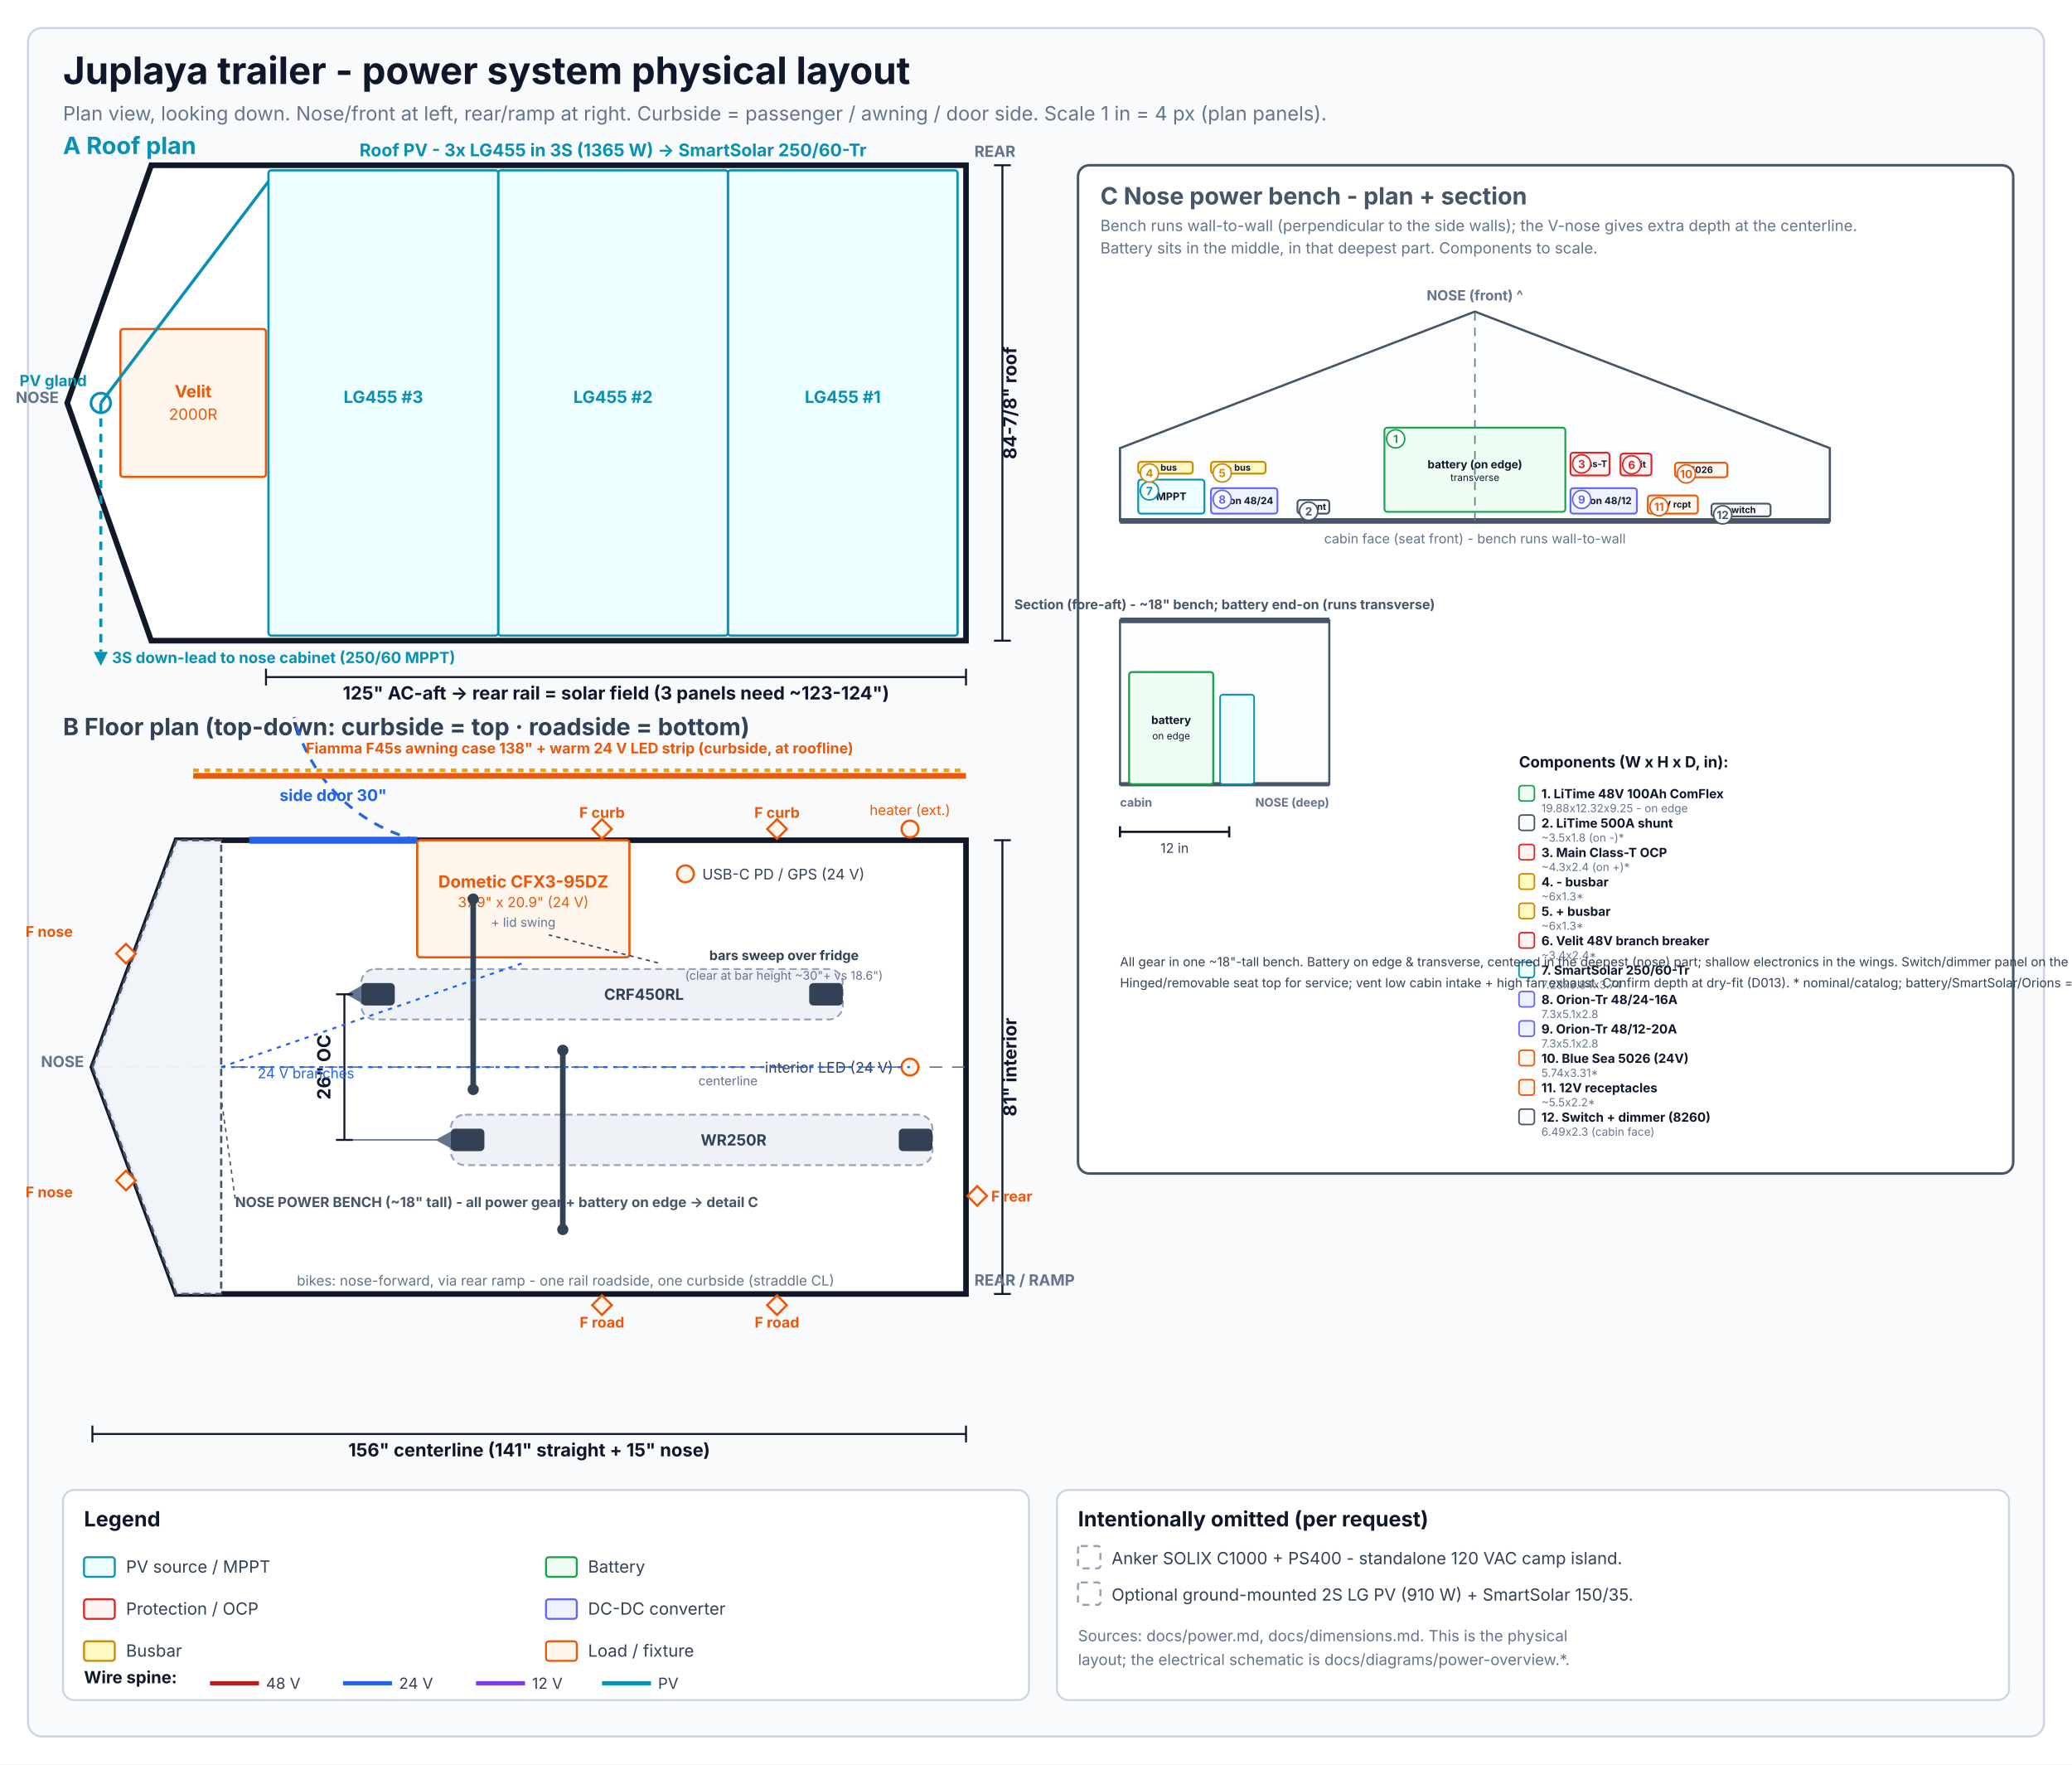
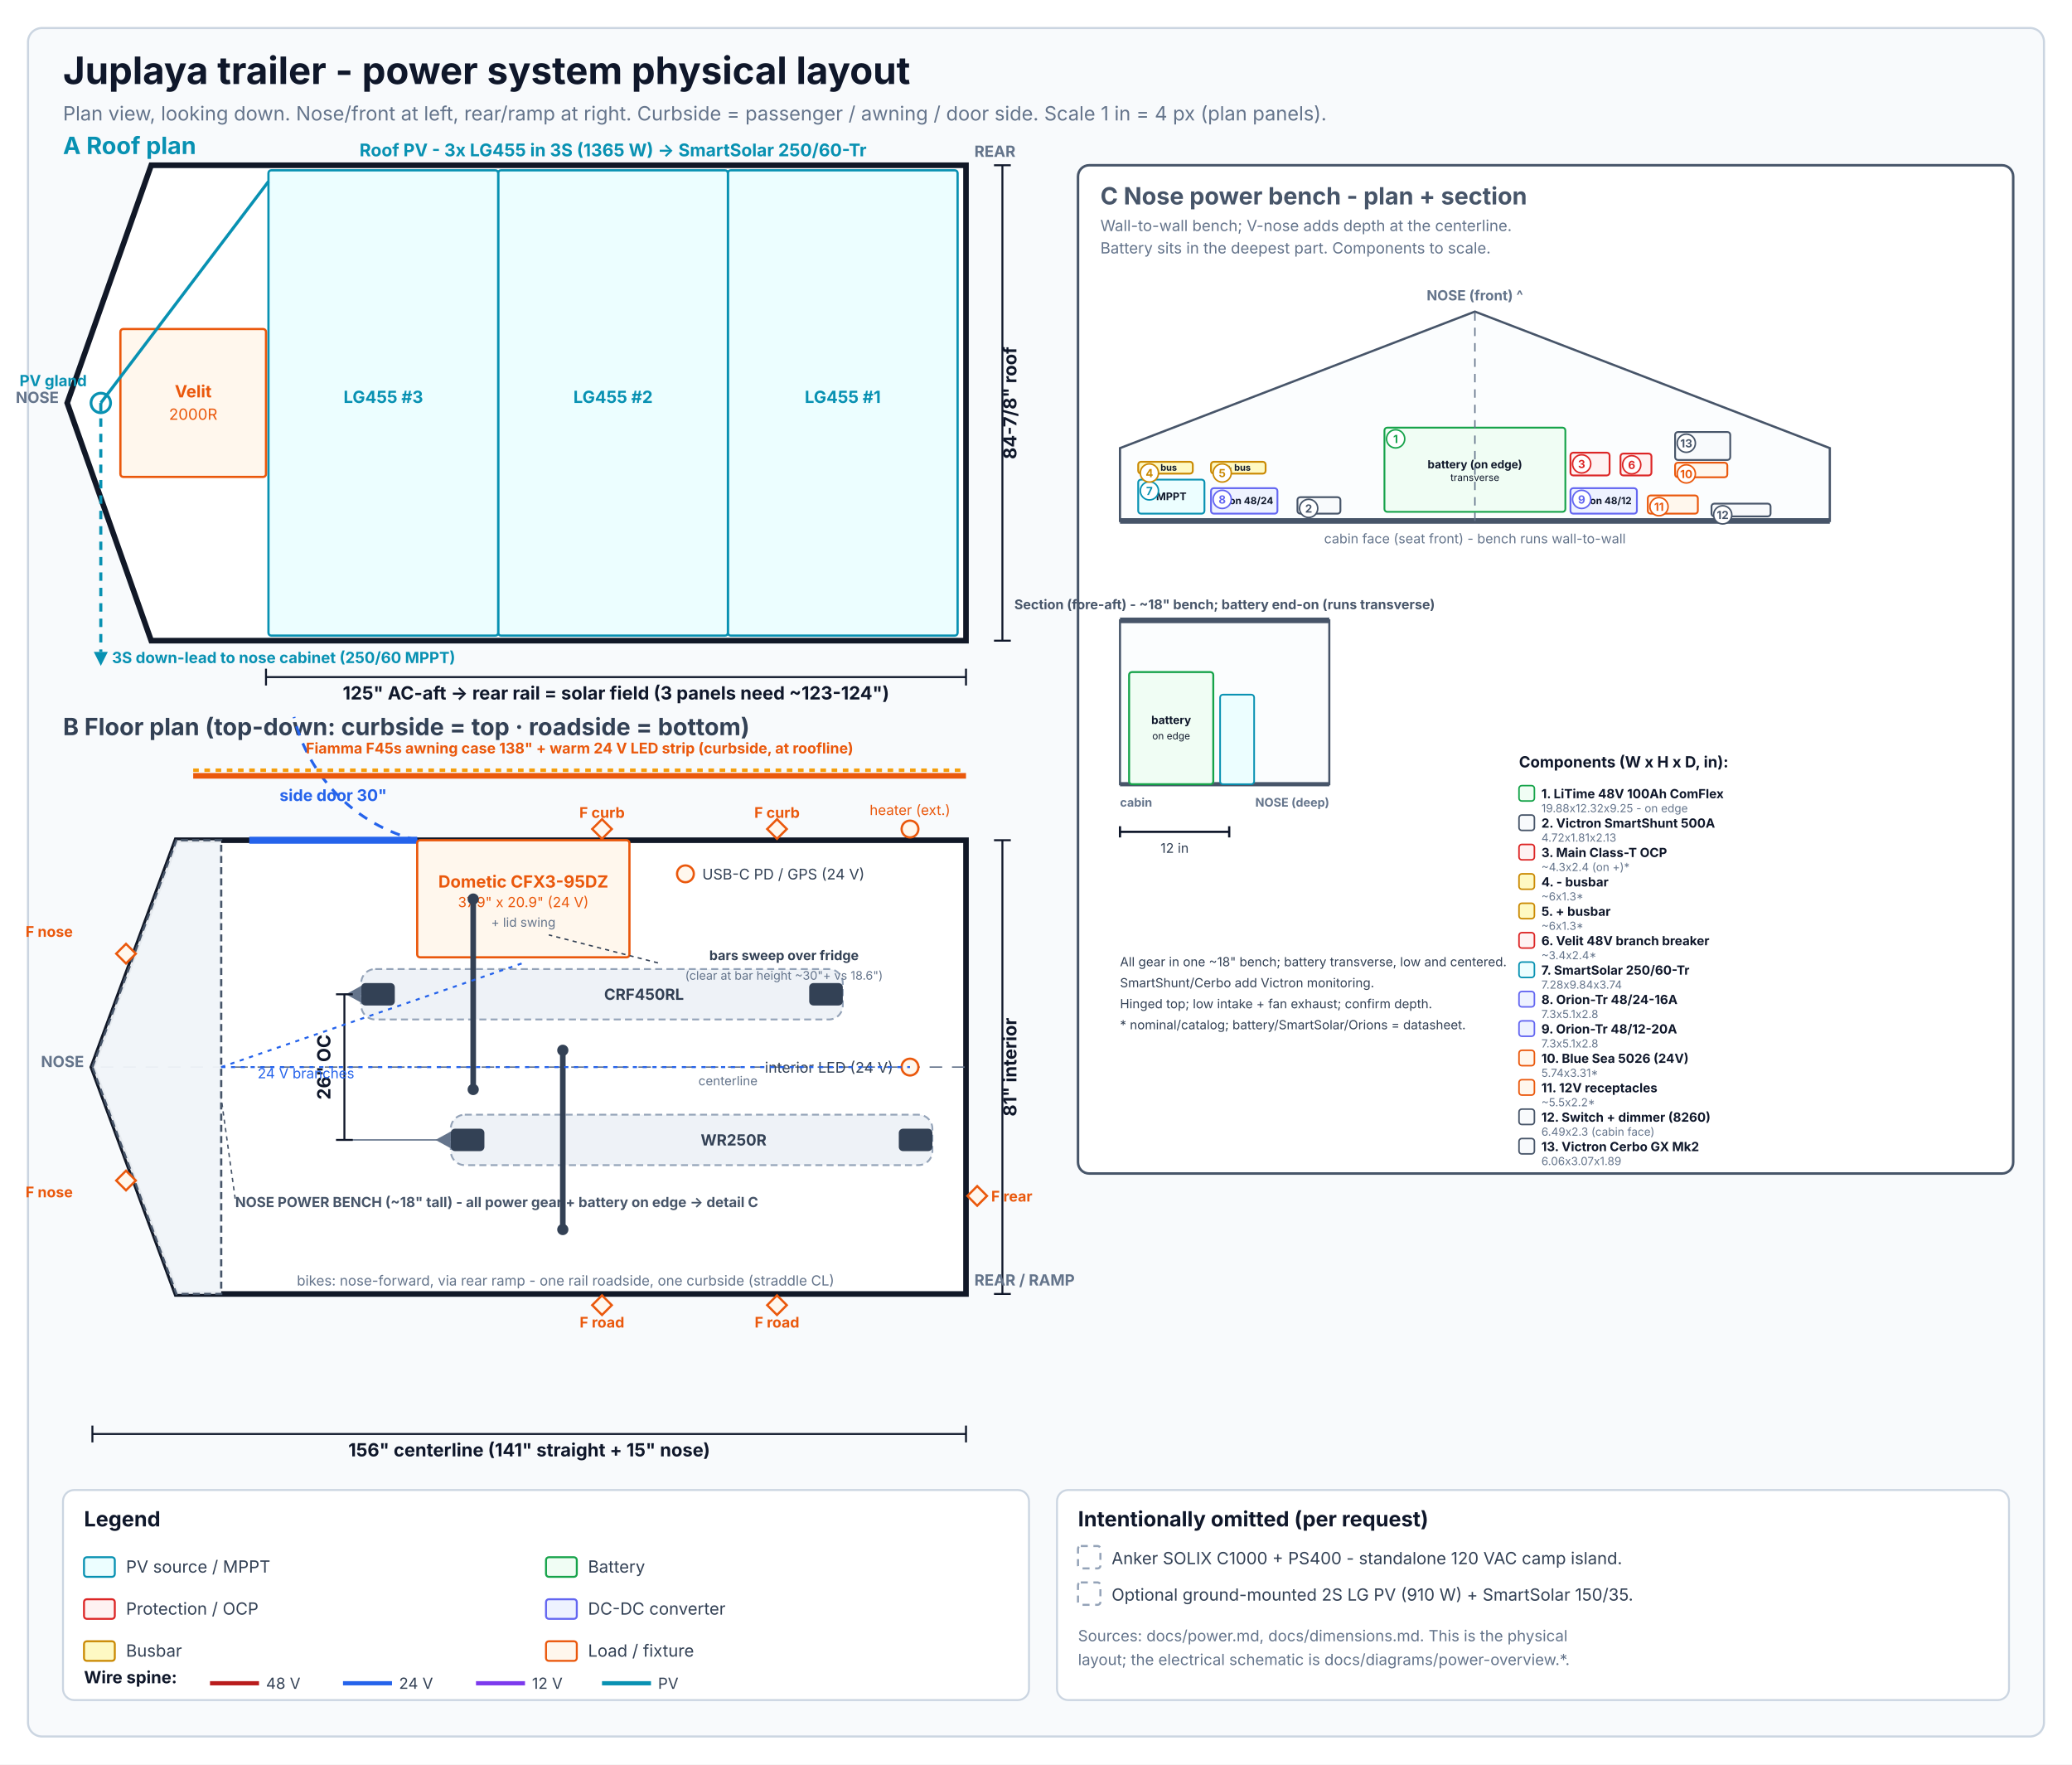
<svg xmlns="http://www.w3.org/2000/svg" width="1480" height="1260" viewBox="0 0 1480 1260">
  <rect x="0" y="0" width="1480" height="1260" rx="0" fill="#ffffff" stroke="none" stroke-width="1.5" />
  <rect x="20" y="20" width="1440" height="1220" rx="10" fill="#f8fafc" stroke="#cbd5e1" stroke-width="1.5" />
  <text x="45" y="60" font-family="system-ui, -apple-system, 'Segoe UI', sans-serif" font-size="27" font-weight="700" fill="#0f172a" text-anchor="start">Juplaya trailer - power system physical layout</text>
  <text x="45" y="86" font-family="system-ui, -apple-system, 'Segoe UI', sans-serif" font-size="14" font-weight="400" fill="#64748b" text-anchor="start">Plan view, looking down. Nose/front at left, rear/ramp at right. Curbside = passenger / awning / door side. Scale 1 in = 4 px (plan panels).</text>
  <text x="45" y="110" font-family="system-ui, -apple-system, 'Segoe UI', sans-serif" font-size="17" font-weight="700" fill="#0891b2" text-anchor="start">A  Roof plan</text>
  <polygon points="690,118 690,457.5 108.0,457.5 48.0,287.75 108.0,118" fill="#ffffff" stroke="#111827" stroke-width="4" />
  <rect x="519.92" y="121.61" width="164.08" height="332.28" rx="2" fill="#ecfeff" stroke="#0891b2" stroke-width="1.6" />
  <text x="601.96" y="287.75" font-family="system-ui, -apple-system, 'Segoe UI', sans-serif" font-size="12" font-weight="700" fill="#0891b2" text-anchor="middle">LG455 #1</text>
  <rect x="355.84" y="121.61" width="164.08" height="332.28" rx="2" fill="#ecfeff" stroke="#0891b2" stroke-width="1.6" />
  <text x="437.88" y="287.75" font-family="system-ui, -apple-system, 'Segoe UI', sans-serif" font-size="12" font-weight="700" fill="#0891b2" text-anchor="middle">LG455 #2</text>
  <rect x="191.76" y="121.61" width="164.08" height="332.28" rx="2" fill="#ecfeff" stroke="#0891b2" stroke-width="1.6" />
  <text x="273.8" y="287.75" font-family="system-ui, -apple-system, 'Segoe UI', sans-serif" font-size="12" font-weight="700" fill="#0891b2" text-anchor="middle">LG455 #3</text>
  <text x="437.88" y="111.61" font-family="system-ui, -apple-system, 'Segoe UI', sans-serif" font-size="12.5" font-weight="700" fill="#0891b2" text-anchor="middle">Roof PV - 3x LG455 in 3S (1365 W) -&gt; SmartSolar 250/60-Tr</text>
  <rect x="86" y="234.95" width="104" height="105.6" rx="2" fill="#fff7ed" stroke="#ea580c" stroke-width="1.6" />
  <text x="138.0" y="283.75" font-family="system-ui, -apple-system, 'Segoe UI', sans-serif" font-size="12" font-weight="700" fill="#ea580c" text-anchor="middle">Velit</text>
  <text x="138.0" y="299.75" font-family="system-ui, -apple-system, 'Segoe UI', sans-serif" font-size="11" font-weight="400" fill="#ea580c" text-anchor="middle">2000R</text>
  <line x1="190" y1="483.5" x2="690" y2="483.5" stroke="#0f172a" stroke-width="1.4" />
  <line x1="190" y1="477.5" x2="190" y2="489.5" stroke="#0f172a" stroke-width="1.4" />
  <line x1="690" y1="477.5" x2="690" y2="489.5" stroke="#0f172a" stroke-width="1.4" />
  <text x="440.0" y="499.5" font-family="system-ui, -apple-system, 'Segoe UI', sans-serif" font-size="13" font-weight="700" fill="#0f172a" text-anchor="middle">125" AC-aft -&gt; rear rail = solar field  (3 panels need ~123-124")</text>
  <line x1="716" y1="118" x2="716" y2="457.5" stroke="#0f172a" stroke-width="1.4" />
  <line x1="710" y1="118" x2="722" y2="118" stroke="#0f172a" stroke-width="1.4" />
  <line x1="710" y1="457.5" x2="722" y2="457.5" stroke="#0f172a" stroke-width="1.4" />
  <text x="726" y="287.75" font-family="system-ui, -apple-system, 'Segoe UI', sans-serif" font-size="13" font-weight="700" fill="#0f172a" text-anchor="middle" transform="rotate(-90 726 287.75)">84-7/8" roof</text>
  <circle cx="72" cy="287.75" r="7" fill="#ffffff" stroke="#0891b2" stroke-width="2" />
  <line x1="191.76" y1="129.61" x2="72" y2="287.75" stroke="#0891b2" stroke-width="2.2" />
  <text x="62" y="275.75" font-family="system-ui, -apple-system, 'Segoe UI', sans-serif" font-size="11" font-weight="700" fill="#0891b2" text-anchor="end">PV gland</text>
  <line x1="72" y1="287.75" x2="72" y2="465.5" stroke="#0891b2" stroke-width="2.2" stroke-dasharray="6 5" />
  <polygon points="67,465.5 77,465.5 72,475.5" fill="#0891b2" stroke="none" stroke-width="1.5" />
  <text x="80" y="473.5" font-family="system-ui, -apple-system, 'Segoe UI', sans-serif" font-size="11" font-weight="700" fill="#0891b2" text-anchor="start">3S down-lead to nose cabinet (250/60 MPPT)</text>
  <text x="42.0" y="287.75" font-family="system-ui, -apple-system, 'Segoe UI', sans-serif" font-size="11" font-weight="700" fill="#64748b" text-anchor="end">NOSE</text>
  <text x="696" y="112" font-family="system-ui, -apple-system, 'Segoe UI', sans-serif" font-size="11" font-weight="700" fill="#64748b" text-anchor="start">REAR</text>
  <text x="45" y="525" font-family="system-ui, -apple-system, 'Segoe UI', sans-serif" font-size="17" font-weight="700" fill="#334155" text-anchor="start">B  Floor plan  (top-down: curbside = top · roadside = bottom)</text>
  <polygon points="690,600 690,924 126,924 66,762.0 126,600" fill="#ffffff" stroke="#111827" stroke-width="4" />
  <line x1="72" y1="762.0" x2="690" y2="762.0" stroke="#64748b" stroke-width="1" stroke-dasharray="9 7" />
  <text x="520" y="775.0" font-family="system-ui, -apple-system, 'Segoe UI', sans-serif" font-size="9" font-weight="400" fill="#64748b" text-anchor="middle">centerline</text>
  <polygon points="66,762.0 126,600 158,600 158,924 126,924" fill="#f1f5f9" stroke="#475569" stroke-width="1.6" stroke-dasharray="5 3" fill-opacity="0.95" />
  <line x1="168" y1="856" x2="158" y2="784.0" stroke="#475569" stroke-width="1" stroke-dasharray="3 3" />
  <text x="168" y="862" font-family="system-ui, -apple-system, 'Segoe UI', sans-serif" font-size="10" font-weight="700" fill="#475569" text-anchor="start">NOSE POWER BENCH (~18" tall) - all power gear + battery on edge -&gt; detail C</text>
  <line x1="178" y1="600" x2="298" y2="600" stroke="#2563eb" stroke-width="5" />
  <path d="M 298 600 A 120 120 0 0 1 210 512" fill="none" stroke="#2563eb" stroke-width="2" stroke-dasharray="7 6" />
  <text x="238.0" y="572" font-family="system-ui, -apple-system, 'Segoe UI', sans-serif" font-size="11.5" font-weight="700" fill="#2563eb" text-anchor="middle">side door 30"</text>
  <rect x="298" y="600" width="151.6" height="83.6" rx="2" fill="#fff7ed" stroke="#ea580c" stroke-width="1.6" />
  <text x="373.8" y="633.8" font-family="system-ui, -apple-system, 'Segoe UI', sans-serif" font-size="12" font-weight="700" fill="#ea580c" text-anchor="middle">Dometic CFX3-95DZ</text>
  <text x="373.8" y="647.8" font-family="system-ui, -apple-system, 'Segoe UI', sans-serif" font-size="10" font-weight="400" fill="#ea580c" text-anchor="middle">37.9" x 20.9" (24 V)</text>
  <text x="373.8" y="661.8" font-family="system-ui, -apple-system, 'Segoe UI', sans-serif" font-size="9" font-weight="400" fill="#64748b" text-anchor="middle">+ lid swing</text>
  <rect x="322" y="796.0" width="344" height="36" rx="10" fill="#eef2f7" stroke="#94a3b8" stroke-width="1.3" stroke-dasharray="5 3" />
  <rect x="322" y="806.0" width="24" height="16" rx="3" fill="#334155" stroke="none" stroke-width="1.5" />
  <rect x="642" y="806.0" width="24" height="16" rx="3" fill="#334155" stroke="none" stroke-width="1.5" />
  <polygon points="311,814.0 322,808.0 322,820.0" fill="#64748b" stroke="none" stroke-width="1.5" />
  <line x1="402" y1="750.0" x2="402" y2="878.0" stroke="#334155" stroke-width="4" />
  <circle cx="402" cy="750.0" r="4" fill="#334155" />
  <circle cx="402" cy="878.0" r="4" fill="#334155" />
  <text x="524.0" y="818.0" font-family="system-ui, -apple-system, 'Segoe UI', sans-serif" font-size="11" font-weight="700" fill="#334155" text-anchor="middle">WR250R</text>
  <rect x="258" y="692.0" width="344" height="36" rx="10" fill="#eef2f7" stroke="#94a3b8" stroke-width="1.3" stroke-dasharray="5 3" />
  <rect x="258" y="702.0" width="24" height="16" rx="3" fill="#334155" stroke="none" stroke-width="1.5" />
  <rect x="578" y="702.0" width="24" height="16" rx="3" fill="#334155" stroke="none" stroke-width="1.5" />
  <polygon points="247,710.0 258,704.0 258,716.0" fill="#64748b" stroke="none" stroke-width="1.5" />
  <line x1="338" y1="642.0" x2="338" y2="778.0" stroke="#334155" stroke-width="4" />
  <circle cx="338" cy="642.0" r="4" fill="#334155" />
  <circle cx="338" cy="778.0" r="4" fill="#334155" />
  <text x="460.0" y="714.0" font-family="system-ui, -apple-system, 'Segoe UI', sans-serif" font-size="11" font-weight="700" fill="#334155" text-anchor="middle">CRF450RL</text>
  <line x1="322" y1="814.0" x2="246" y2="814.0" stroke="#64748b" stroke-width="1" />
  <line x1="258" y1="710.0" x2="246" y2="710.0" stroke="#64748b" stroke-width="1" />
  <line x1="246" y1="814.0" x2="246" y2="710.0" stroke="#0f172a" stroke-width="1.4" />
  <line x1="240" y1="814.0" x2="252" y2="814.0" stroke="#0f172a" stroke-width="1.4" />
  <line x1="240" y1="710.0" x2="252" y2="710.0" stroke="#0f172a" stroke-width="1.4" />
  <text x="236" y="762.0" font-family="system-ui, -apple-system, 'Segoe UI', sans-serif" font-size="13" font-weight="700" fill="#0f172a" text-anchor="middle" transform="rotate(-90 236 762.0)">26" OC</text>
  <text x="404" y="918" font-family="system-ui, -apple-system, 'Segoe UI', sans-serif" font-size="10" font-weight="400" fill="#64748b" text-anchor="middle">bikes: nose-forward, via rear ramp - one rail roadside, one curbside (straddle CL)</text>
  <line x1="470" y1="687.6" x2="392" y2="667.6" stroke="#334155" stroke-width="1" stroke-dasharray="3 3" />
  <text x="560" y="685.6" font-family="system-ui, -apple-system, 'Segoe UI', sans-serif" font-size="9.5" font-weight="700" fill="#334155" text-anchor="middle">bars sweep over fridge</text>
  <text x="560" y="699.6" font-family="system-ui, -apple-system, 'Segoe UI', sans-serif" font-size="8.5" font-weight="400" fill="#64748b" text-anchor="middle">(clear at bar height ~30"+ vs 18.6")</text>
  <circle cx="489.6" cy="624" r="6" fill="#fff7ed" stroke="#ea580c" stroke-width="1.6" />
  <text x="501.6" y="628" font-family="system-ui, -apple-system, 'Segoe UI', sans-serif" font-size="10.5" font-weight="400" fill="#334155" text-anchor="start">USB-C PD / GPS (24 V)</text>
  <circle cx="650" cy="762.0" r="6" fill="#fff7ed" stroke="#ea580c" stroke-width="1.6" />
  <text x="638" y="766.0" font-family="system-ui, -apple-system, 'Segoe UI', sans-serif" font-size="10.5" font-weight="400" fill="#334155" text-anchor="end">interior LED (24 V)</text>
  <polygon points="430,585 437,592 430,599 423,592" fill="#fff7ed" stroke="#ea580c" stroke-width="1.6" />
  <text x="430" y="584" font-family="system-ui, -apple-system, 'Segoe UI', sans-serif" font-size="10.5" font-weight="700" fill="#ea580c" text-anchor="middle">F curb</text>
  <polygon points="555,585 562,592 555,599 548,592" fill="#fff7ed" stroke="#ea580c" stroke-width="1.6" />
  <text x="555" y="584" font-family="system-ui, -apple-system, 'Segoe UI', sans-serif" font-size="10.5" font-weight="700" fill="#ea580c" text-anchor="middle">F curb</text>
  <polygon points="430,925 437,932 430,939 423,932" fill="#fff7ed" stroke="#ea580c" stroke-width="1.6" />
  <text x="430" y="948" font-family="system-ui, -apple-system, 'Segoe UI', sans-serif" font-size="10.5" font-weight="700" fill="#ea580c" text-anchor="middle">F road</text>
  <polygon points="555,925 562,932 555,939 548,932" fill="#fff7ed" stroke="#ea580c" stroke-width="1.6" />
  <text x="555" y="948" font-family="system-ui, -apple-system, 'Segoe UI', sans-serif" font-size="10.5" font-weight="700" fill="#ea580c" text-anchor="middle">F road</text>
  <polygon points="90,674.0 97,681.0 90,688.0 83,681.0" fill="#fff7ed" stroke="#ea580c" stroke-width="1.6" />
  <text x="52" y="669.0" font-family="system-ui, -apple-system, 'Segoe UI', sans-serif" font-size="10.5" font-weight="700" fill="#ea580c" text-anchor="end">F nose</text>
  <polygon points="90,836.0 97,843.0 90,850.0 83,843.0" fill="#fff7ed" stroke="#ea580c" stroke-width="1.6" />
  <text x="52" y="855.0" font-family="system-ui, -apple-system, 'Segoe UI', sans-serif" font-size="10.5" font-weight="700" fill="#ea580c" text-anchor="end">F nose</text>
  <polygon points="698,847 705,854 698,861 691,854" fill="#fff7ed" stroke="#ea580c" stroke-width="1.6" />
  <text x="708" y="858" font-family="system-ui, -apple-system, 'Segoe UI', sans-serif" font-size="10.5" font-weight="700" fill="#ea580c" text-anchor="start">F rear</text>
  <line x1="138" y1="554" x2="690" y2="554" stroke="#ea580c" stroke-width="4" />
  <line x1="138" y1="550" x2="690" y2="550" stroke="#f59e0b" stroke-width="2.5" stroke-dasharray="4 4" />
  <text x="414.0" y="538" font-family="system-ui, -apple-system, 'Segoe UI', sans-serif" font-size="10.5" font-weight="700" fill="#ea580c" text-anchor="middle">Fiamma F45s awning case 138" + warm 24 V LED strip (curbside, at roofline)</text>
  <circle cx="650" cy="592" r="6" fill="#fff7ed" stroke="#ea580c" stroke-width="1.6" />
  <text x="650" y="582" font-family="system-ui, -apple-system, 'Segoe UI', sans-serif" font-size="10" font-weight="400" fill="#ea580c" text-anchor="middle">heater (ext.)</text>
  <line x1="158" y1="762.0" x2="373.8" y2="687.6" stroke="#2563eb" stroke-width="1.4" stroke-dasharray="3 4" />
  <line x1="158" y1="762.0" x2="650" y2="762.0" stroke="#2563eb" stroke-width="1.4" stroke-dasharray="3 4" />
  <text x="184" y="770.0" font-family="system-ui, -apple-system, 'Segoe UI', sans-serif" font-size="10" font-weight="400" fill="#2563eb" text-anchor="start">24 V branches</text>
  <line x1="716" y1="600" x2="716" y2="924" stroke="#0f172a" stroke-width="1.4" />
  <line x1="710" y1="600" x2="722" y2="600" stroke="#0f172a" stroke-width="1.4" />
  <line x1="710" y1="924" x2="722" y2="924" stroke="#0f172a" stroke-width="1.4" />
  <text x="726" y="762.0" font-family="system-ui, -apple-system, 'Segoe UI', sans-serif" font-size="13" font-weight="700" fill="#0f172a" text-anchor="middle" transform="rotate(-90 726 762.0)">81" interior</text>
  <line x1="66" y1="1024" x2="690" y2="1024" stroke="#0f172a" stroke-width="1.4" />
  <line x1="66" y1="1018" x2="66" y2="1030" stroke="#0f172a" stroke-width="1.4" />
  <line x1="690" y1="1018" x2="690" y2="1030" stroke="#0f172a" stroke-width="1.4" />
  <text x="378.0" y="1040" font-family="system-ui, -apple-system, 'Segoe UI', sans-serif" font-size="13" font-weight="700" fill="#0f172a" text-anchor="middle">156" centerline (141" straight + 15" nose)</text>
  <text x="60" y="762.0" font-family="system-ui, -apple-system, 'Segoe UI', sans-serif" font-size="11" font-weight="700" fill="#64748b" text-anchor="end">NOSE</text>
  <text x="696" y="918" font-family="system-ui, -apple-system, 'Segoe UI', sans-serif" font-size="11" font-weight="700" fill="#64748b" text-anchor="start">REAR / RAMP</text>
  <rect x="770" y="118" width="668" height="720" rx="8" fill="#ffffff" stroke="#475569" stroke-width="1.8" />
  <text x="786" y="146" font-family="system-ui, -apple-system, 'Segoe UI', sans-serif" font-size="17" font-weight="700" fill="#475569" text-anchor="start">C  Nose power bench - plan + section</text>
-   <text x="786" y="165" font-family="system-ui, -apple-system, 'Segoe UI', sans-serif" font-size="11" font-weight="400" fill="#64748b" text-anchor="start">Bench runs wall-to-wall (perpendicular to the side walls); the V-nose gives extra depth at the centerline.</text>
-   <text x="786" y="181" font-family="system-ui, -apple-system, 'Segoe UI', sans-serif" font-size="11" font-weight="400" fill="#64748b" text-anchor="start">Battery sits in the middle, in that deepest part. Components to scale.</text>
+   <text x="786" y="165" font-family="system-ui, -apple-system, 'Segoe UI', sans-serif" font-size="11" font-weight="400" fill="#64748b" text-anchor="start">Wall-to-wall bench; V-nose adds depth at the centerline.</text>
+   <text x="786" y="181" font-family="system-ui, -apple-system, 'Segoe UI', sans-serif" font-size="11" font-weight="400" fill="#64748b" text-anchor="start">Battery sits in the deepest part. Components to scale.</text>
  <polygon points="800,372 1307.0,372 1307.0,320.0 1053.5,222.5 800,320.0" fill="#fbfdfe" stroke="#475569" stroke-width="1.6" />
  <line x1="800" y1="372" x2="1307.0" y2="372" stroke="#475569" stroke-width="4" />
  <text x="1053.5" y="214.5" font-family="system-ui, -apple-system, 'Segoe UI', sans-serif" font-size="10" font-weight="700" fill="#64748b" text-anchor="middle">NOSE (front) ^</text>
  <text x="1053.5" y="388" font-family="system-ui, -apple-system, 'Segoe UI', sans-serif" font-size="9.5" font-weight="400" fill="#64748b" text-anchor="middle">cabin face (seat front) - bench runs wall-to-wall</text>
  <rect x="988.89" y="305.375" width="129.22" height="60.125" rx="2" fill="#f0fdf4" stroke="#16a34a" stroke-width="1.3" />
  <text x="1053.5" y="334.438" font-family="system-ui, -apple-system, 'Segoe UI', sans-serif" font-size="8" font-weight="700" fill="#0f172a" text-anchor="middle">battery (on edge)</text>
  <text x="1053.5" y="343.438" font-family="system-ui, -apple-system, 'Segoe UI', sans-serif" font-size="7" font-weight="400" fill="#0f172a" text-anchor="middle">transverse</text>
  <circle cx="996.89" cy="313.375" r="6.5" fill="#ffffff" stroke="#16a34a" stroke-width="1.1" />
  <text x="996.89" y="316.375" font-family="system-ui, -apple-system, 'Segoe UI', sans-serif" font-size="8" font-weight="700" fill="#16a34a" text-anchor="middle">1</text>
  <rect x="813.0" y="342.49" width="47.32" height="24.31" rx="2" fill="#ecfeff" stroke="#0891b2" stroke-width="1.3" />
  <text x="836.66" y="357.145" font-family="system-ui, -apple-system, 'Segoe UI', sans-serif" font-size="7.5" font-weight="700" fill="#0f172a" text-anchor="middle">MPPT</text>
  <circle cx="821.0" cy="350.49" r="6.5" fill="#ffffff" stroke="#0891b2" stroke-width="1.1" />
  <text x="821.0" y="353.49" font-family="system-ui, -apple-system, 'Segoe UI', sans-serif" font-size="8" font-weight="700" fill="#0891b2" text-anchor="middle">7</text>
  <rect x="865.0" y="348.6" width="47.45" height="18.2" rx="2" fill="#eef2ff" stroke="#6366f1" stroke-width="1.3" />
  <text x="888.725" y="360.033" font-family="system-ui, -apple-system, 'Segoe UI', sans-serif" font-size="7" font-weight="700" fill="#0f172a" text-anchor="middle">Orion 48/24</text>
  <circle cx="873.0" cy="356.6" r="6.5" fill="#ffffff" stroke="#6366f1" stroke-width="1.1" />
  <text x="873.0" y="359.6" font-family="system-ui, -apple-system, 'Segoe UI', sans-serif" font-size="8" font-weight="700" fill="#6366f1" text-anchor="middle">8</text>
-   <rect x="926.75" y="357.05" width="22.75" height="9.75" rx="2" fill="#f8fafc" stroke="#475569" stroke-width="1.3" />
-   <text x="938.125" y="364.092" font-family="system-ui, -apple-system, 'Segoe UI', sans-serif" font-size="6.5" font-weight="700" fill="#0f172a" text-anchor="middle">shunt</text>
-   <circle cx="934.75" cy="365.05" r="6.5" fill="#ffffff" stroke="#475569" stroke-width="1.1" />
-   <text x="934.75" y="368.05" font-family="system-ui, -apple-system, 'Segoe UI', sans-serif" font-size="8" font-weight="700" fill="#475569" text-anchor="middle">2</text>
+   <rect x="926.75" y="355.035" width="30.68" height="11.765" rx="2" fill="#f8fafc" stroke="#475569" stroke-width="1.3" />
+   <text x="942.09" y="363.084" font-family="system-ui, -apple-system, 'Segoe UI', sans-serif" font-size="6.5" font-weight="700" fill="#0f172a" text-anchor="middle" />
+   <circle cx="934.75" cy="363.035" r="6.5" fill="#ffffff" stroke="#475569" stroke-width="1.1" />
+   <text x="934.75" y="366.035" font-family="system-ui, -apple-system, 'Segoe UI', sans-serif" font-size="8" font-weight="700" fill="#475569" text-anchor="middle">2</text>
  <rect x="813.0" y="329.75" width="39.0" height="8.45" rx="2" fill="#fef9c3" stroke="#ca8a04" stroke-width="1.3" />
  <text x="832.5" y="336.142" font-family="system-ui, -apple-system, 'Segoe UI', sans-serif" font-size="6.5" font-weight="700" fill="#0f172a" text-anchor="middle">- bus</text>
  <circle cx="821.0" cy="337.75" r="6.5" fill="#ffffff" stroke="#ca8a04" stroke-width="1.1" />
  <text x="821.0" y="340.75" font-family="system-ui, -apple-system, 'Segoe UI', sans-serif" font-size="8" font-weight="700" fill="#ca8a04" text-anchor="middle">4</text>
  <rect x="865.0" y="329.75" width="39.0" height="8.45" rx="2" fill="#fef9c3" stroke="#ca8a04" stroke-width="1.3" />
  <text x="884.5" y="336.142" font-family="system-ui, -apple-system, 'Segoe UI', sans-serif" font-size="6.5" font-weight="700" fill="#0f172a" text-anchor="middle">+ bus</text>
  <circle cx="873.0" cy="337.75" r="6.5" fill="#ffffff" stroke="#ca8a04" stroke-width="1.1" />
  <text x="873.0" y="340.75" font-family="system-ui, -apple-system, 'Segoe UI', sans-serif" font-size="8" font-weight="700" fill="#ca8a04" text-anchor="middle">5</text>
  <rect x="1121.75" y="348.6" width="47.45" height="18.2" rx="2" fill="#eef2ff" stroke="#6366f1" stroke-width="1.3" />
  <text x="1145.475" y="360.033" font-family="system-ui, -apple-system, 'Segoe UI', sans-serif" font-size="7" font-weight="700" fill="#0f172a" text-anchor="middle">Orion 48/12</text>
  <circle cx="1129.75" cy="356.6" r="6.5" fill="#ffffff" stroke="#6366f1" stroke-width="1.1" />
  <text x="1129.75" y="359.6" font-family="system-ui, -apple-system, 'Segoe UI', sans-serif" font-size="8" font-weight="700" fill="#6366f1" text-anchor="middle">9</text>
+   <rect x="1196.5" y="308.495" width="39.39" height="19.955" rx="2" fill="#f8fafc" stroke="#475569" stroke-width="1.3" />
+   <text x="1216.195" y="320.639" font-family="system-ui, -apple-system, 'Segoe UI', sans-serif" font-size="6.5" font-weight="700" fill="#0f172a" text-anchor="middle" />
+   <circle cx="1204.5" cy="316.495" r="6.5" fill="#ffffff" stroke="#475569" stroke-width="1.1" />
+   <text x="1204.5" y="319.495" font-family="system-ui, -apple-system, 'Segoe UI', sans-serif" font-size="8" font-weight="700" fill="#475569" text-anchor="middle">13</text>
  <rect x="1177.0" y="353.8" width="35.75" height="13.0" rx="2" fill="#fff7ed" stroke="#ea580c" stroke-width="1.3" />
-   <text x="1194.875" y="362.467" font-family="system-ui, -apple-system, 'Segoe UI', sans-serif" font-size="6.5" font-weight="700" fill="#0f172a" text-anchor="middle">12V rcpt</text>
+   <text x="1194.875" y="362.467" font-family="system-ui, -apple-system, 'Segoe UI', sans-serif" font-size="6.5" font-weight="700" fill="#0f172a" text-anchor="middle" />
  <circle cx="1185.0" cy="361.8" r="6.5" fill="#ffffff" stroke="#ea580c" stroke-width="1.1" />
  <text x="1185.0" y="364.8" font-family="system-ui, -apple-system, 'Segoe UI', sans-serif" font-size="8" font-weight="700" fill="#ea580c" text-anchor="middle">11</text>
  <rect x="1222.5" y="359.65" width="42.185" height="9.1" rx="2" fill="#f8fafc" stroke="#475569" stroke-width="1.3" />
-   <text x="1243.592" y="366.367" font-family="system-ui, -apple-system, 'Segoe UI', sans-serif" font-size="6.5" font-weight="700" fill="#0f172a" text-anchor="middle">switch</text>
+   <text x="1243.592" y="366.367" font-family="system-ui, -apple-system, 'Segoe UI', sans-serif" font-size="6.5" font-weight="700" fill="#0f172a" text-anchor="middle" />
  <circle cx="1230.5" cy="367.65" r="6.5" fill="#ffffff" stroke="#475569" stroke-width="1.1" />
  <text x="1230.5" y="370.65" font-family="system-ui, -apple-system, 'Segoe UI', sans-serif" font-size="8" font-weight="700" fill="#475569" text-anchor="middle">12</text>
  <rect x="1121.75" y="323.25" width="27.95" height="16.25" rx="2" fill="#fef2f2" stroke="#dc2626" stroke-width="1.3" />
-   <text x="1135.725" y="333.542" font-family="system-ui, -apple-system, 'Segoe UI', sans-serif" font-size="6.5" font-weight="700" fill="#0f172a" text-anchor="middle">Class-T</text>
+   <text x="1135.725" y="333.542" font-family="system-ui, -apple-system, 'Segoe UI', sans-serif" font-size="6.5" font-weight="700" fill="#0f172a" text-anchor="middle" />
  <circle cx="1129.75" cy="331.25" r="6.5" fill="#ffffff" stroke="#dc2626" stroke-width="1.1" />
  <text x="1129.75" y="334.25" font-family="system-ui, -apple-system, 'Segoe UI', sans-serif" font-size="8" font-weight="700" fill="#dc2626" text-anchor="middle">3</text>
  <rect x="1157.5" y="323.9" width="22.1" height="15.6" rx="2" fill="#fef2f2" stroke="#dc2626" stroke-width="1.3" />
-   <text x="1168.55" y="333.867" font-family="system-ui, -apple-system, 'Segoe UI', sans-serif" font-size="6.5" font-weight="700" fill="#0f172a" text-anchor="middle">Velit</text>
+   <text x="1168.55" y="333.867" font-family="system-ui, -apple-system, 'Segoe UI', sans-serif" font-size="6.5" font-weight="700" fill="#0f172a" text-anchor="middle" />
  <circle cx="1165.5" cy="331.9" r="6.5" fill="#ffffff" stroke="#dc2626" stroke-width="1.1" />
  <text x="1165.5" y="334.9" font-family="system-ui, -apple-system, 'Segoe UI', sans-serif" font-size="8" font-weight="700" fill="#dc2626" text-anchor="middle">6</text>
  <rect x="1196.5" y="330.4" width="37.31" height="10.4" rx="2" fill="#fff7ed" stroke="#ea580c" stroke-width="1.3" />
-   <text x="1215.155" y="337.767" font-family="system-ui, -apple-system, 'Segoe UI', sans-serif" font-size="6.5" font-weight="700" fill="#0f172a" text-anchor="middle">5026</text>
+   <text x="1215.155" y="337.767" font-family="system-ui, -apple-system, 'Segoe UI', sans-serif" font-size="6.5" font-weight="700" fill="#0f172a" text-anchor="middle" />
  <circle cx="1204.5" cy="338.4" r="6.5" fill="#ffffff" stroke="#ea580c" stroke-width="1.1" />
  <text x="1204.5" y="341.4" font-family="system-ui, -apple-system, 'Segoe UI', sans-serif" font-size="8" font-weight="700" fill="#ea580c" text-anchor="middle">10</text>
  <line x1="1053.5" y1="372" x2="1053.5" y2="222.5" stroke="#64748b" stroke-width="1" stroke-dasharray="6 5" />
  <rect x="800" y="443.0" width="149.5" height="117.0" rx="0" fill="#fbfdfe" stroke="#475569" stroke-width="1.5" />
  <line x1="800" y1="443.0" x2="949.5" y2="443.0" stroke="#475569" stroke-width="4" />
  <line x1="800" y1="560" x2="949.5" y2="560" stroke="#475569" stroke-width="3" />
  <rect x="806.5" y="479.92" width="60.125" height="80.08" rx="2" fill="#f0fdf4" stroke="#16a34a" stroke-width="1.4" />
  <text x="836.562" y="516.96" font-family="system-ui, -apple-system, 'Segoe UI', sans-serif" font-size="8" font-weight="700" fill="#0f172a" text-anchor="middle">battery</text>
  <text x="836.562" y="527.96" font-family="system-ui, -apple-system, 'Segoe UI', sans-serif" font-size="7" font-weight="400" fill="#0f172a" text-anchor="middle">on edge</text>
  <rect x="871.5" y="496.04" width="24.31" height="63.96" rx="2" fill="#ecfeff" stroke="#0891b2" stroke-width="1.2" />
  <text x="874.75" y="435.0" font-family="system-ui, -apple-system, 'Segoe UI', sans-serif" font-size="9.5" font-weight="700" fill="#475569" text-anchor="middle">Section (fore-aft) - ~18" bench; battery end-on (runs transverse)</text>
  <text x="800" y="576" font-family="system-ui, -apple-system, 'Segoe UI', sans-serif" font-size="8.5" font-weight="700" fill="#64748b" text-anchor="start">cabin</text>
  <text x="949.5" y="576" font-family="system-ui, -apple-system, 'Segoe UI', sans-serif" font-size="8.5" font-weight="700" fill="#64748b" text-anchor="end">NOSE (deep)</text>
  <line x1="800" y1="594" x2="878.0" y2="594" stroke="#0f172a" stroke-width="1.6" />
  <line x1="800" y1="590" x2="800" y2="598" stroke="#0f172a" stroke-width="1.6" />
  <line x1="878.0" y1="590" x2="878.0" y2="598" stroke="#0f172a" stroke-width="1.6" />
  <text x="839.0" y="609" font-family="system-ui, -apple-system, 'Segoe UI', sans-serif" font-size="9.5" font-weight="400" fill="#334155" text-anchor="middle">12 in</text>
  <text x="1085" y="548" font-family="system-ui, -apple-system, 'Segoe UI', sans-serif" font-size="11" font-weight="700" fill="#0f172a" text-anchor="start">Components  (W x H x D, in):</text>
  <rect x="1085" y="561" width="11" height="11" rx="2" fill="#f0fdf4" stroke="#16a34a" stroke-width="1.1" />
  <text x="1101" y="570" font-family="system-ui, -apple-system, 'Segoe UI', sans-serif" font-size="9" font-weight="700" fill="#0f172a" text-anchor="start">1. LiTime 48V 100Ah ComFlex</text>
  <text x="1101" y="580" font-family="system-ui, -apple-system, 'Segoe UI', sans-serif" font-size="8" font-weight="400" fill="#64748b" text-anchor="start">19.88x12.32x9.25 - on edge</text>
  <rect x="1085" y="582" width="11" height="11" rx="2" fill="#f8fafc" stroke="#475569" stroke-width="1.1" />
-   <text x="1101" y="591" font-family="system-ui, -apple-system, 'Segoe UI', sans-serif" font-size="9" font-weight="700" fill="#0f172a" text-anchor="start">2. LiTime 500A shunt</text>
-   <text x="1101" y="601" font-family="system-ui, -apple-system, 'Segoe UI', sans-serif" font-size="8" font-weight="400" fill="#64748b" text-anchor="start">~3.5x1.8 (on -)*</text>
+   <text x="1101" y="591" font-family="system-ui, -apple-system, 'Segoe UI', sans-serif" font-size="9" font-weight="700" fill="#0f172a" text-anchor="start">2. Victron SmartShunt 500A</text>
+   <text x="1101" y="601" font-family="system-ui, -apple-system, 'Segoe UI', sans-serif" font-size="8" font-weight="400" fill="#64748b" text-anchor="start">4.72x1.81x2.13</text>
  <rect x="1085" y="603" width="11" height="11" rx="2" fill="#fef2f2" stroke="#dc2626" stroke-width="1.1" />
  <text x="1101" y="612" font-family="system-ui, -apple-system, 'Segoe UI', sans-serif" font-size="9" font-weight="700" fill="#0f172a" text-anchor="start">3. Main Class-T OCP</text>
  <text x="1101" y="622" font-family="system-ui, -apple-system, 'Segoe UI', sans-serif" font-size="8" font-weight="400" fill="#64748b" text-anchor="start">~4.3x2.4 (on +)*</text>
  <rect x="1085" y="624" width="11" height="11" rx="2" fill="#fef9c3" stroke="#ca8a04" stroke-width="1.1" />
  <text x="1101" y="633" font-family="system-ui, -apple-system, 'Segoe UI', sans-serif" font-size="9" font-weight="700" fill="#0f172a" text-anchor="start">4. - busbar</text>
  <text x="1101" y="643" font-family="system-ui, -apple-system, 'Segoe UI', sans-serif" font-size="8" font-weight="400" fill="#64748b" text-anchor="start">~6x1.3*</text>
  <rect x="1085" y="645" width="11" height="11" rx="2" fill="#fef9c3" stroke="#ca8a04" stroke-width="1.1" />
  <text x="1101" y="654" font-family="system-ui, -apple-system, 'Segoe UI', sans-serif" font-size="9" font-weight="700" fill="#0f172a" text-anchor="start">5. + busbar</text>
  <text x="1101" y="664" font-family="system-ui, -apple-system, 'Segoe UI', sans-serif" font-size="8" font-weight="400" fill="#64748b" text-anchor="start">~6x1.3*</text>
  <rect x="1085" y="666" width="11" height="11" rx="2" fill="#fef2f2" stroke="#dc2626" stroke-width="1.1" />
  <text x="1101" y="675" font-family="system-ui, -apple-system, 'Segoe UI', sans-serif" font-size="9" font-weight="700" fill="#0f172a" text-anchor="start">6. Velit 48V branch breaker</text>
  <text x="1101" y="685" font-family="system-ui, -apple-system, 'Segoe UI', sans-serif" font-size="8" font-weight="400" fill="#64748b" text-anchor="start">~3.4x2.4*</text>
  <rect x="1085" y="687" width="11" height="11" rx="2" fill="#ecfeff" stroke="#0891b2" stroke-width="1.1" />
  <text x="1101" y="696" font-family="system-ui, -apple-system, 'Segoe UI', sans-serif" font-size="9" font-weight="700" fill="#0f172a" text-anchor="start">7. SmartSolar 250/60-Tr</text>
  <text x="1101" y="706" font-family="system-ui, -apple-system, 'Segoe UI', sans-serif" font-size="8" font-weight="400" fill="#64748b" text-anchor="start">7.28x9.84x3.74</text>
  <rect x="1085" y="708" width="11" height="11" rx="2" fill="#eef2ff" stroke="#6366f1" stroke-width="1.1" />
  <text x="1101" y="717" font-family="system-ui, -apple-system, 'Segoe UI', sans-serif" font-size="9" font-weight="700" fill="#0f172a" text-anchor="start">8. Orion-Tr 48/24-16A</text>
  <text x="1101" y="727" font-family="system-ui, -apple-system, 'Segoe UI', sans-serif" font-size="8" font-weight="400" fill="#64748b" text-anchor="start">7.3x5.1x2.8</text>
  <rect x="1085" y="729" width="11" height="11" rx="2" fill="#eef2ff" stroke="#6366f1" stroke-width="1.1" />
  <text x="1101" y="738" font-family="system-ui, -apple-system, 'Segoe UI', sans-serif" font-size="9" font-weight="700" fill="#0f172a" text-anchor="start">9. Orion-Tr 48/12-20A</text>
  <text x="1101" y="748" font-family="system-ui, -apple-system, 'Segoe UI', sans-serif" font-size="8" font-weight="400" fill="#64748b" text-anchor="start">7.3x5.1x2.8</text>
  <rect x="1085" y="750" width="11" height="11" rx="2" fill="#fff7ed" stroke="#ea580c" stroke-width="1.1" />
  <text x="1101" y="759" font-family="system-ui, -apple-system, 'Segoe UI', sans-serif" font-size="9" font-weight="700" fill="#0f172a" text-anchor="start">10. Blue Sea 5026 (24V)</text>
  <text x="1101" y="769" font-family="system-ui, -apple-system, 'Segoe UI', sans-serif" font-size="8" font-weight="400" fill="#64748b" text-anchor="start">5.74x3.31*</text>
  <rect x="1085" y="771" width="11" height="11" rx="2" fill="#fff7ed" stroke="#ea580c" stroke-width="1.1" />
  <text x="1101" y="780" font-family="system-ui, -apple-system, 'Segoe UI', sans-serif" font-size="9" font-weight="700" fill="#0f172a" text-anchor="start">11. 12V receptacles</text>
  <text x="1101" y="790" font-family="system-ui, -apple-system, 'Segoe UI', sans-serif" font-size="8" font-weight="400" fill="#64748b" text-anchor="start">~5.5x2.2*</text>
  <rect x="1085" y="792" width="11" height="11" rx="2" fill="#f8fafc" stroke="#475569" stroke-width="1.1" />
  <text x="1101" y="801" font-family="system-ui, -apple-system, 'Segoe UI', sans-serif" font-size="9" font-weight="700" fill="#0f172a" text-anchor="start">12. Switch + dimmer (8260)</text>
  <text x="1101" y="811" font-family="system-ui, -apple-system, 'Segoe UI', sans-serif" font-size="8" font-weight="400" fill="#64748b" text-anchor="start">6.49x2.3 (cabin face)</text>
-   <text x="800" y="690" font-family="system-ui, -apple-system, 'Segoe UI', sans-serif" font-size="9" font-weight="400" fill="#334155" text-anchor="start">All gear in one ~18"-tall bench. Battery on edge &amp; transverse, centered in the deepest (nose) part; shallow electronics in the wings. Switch/dimmer panel on the cabin face.</text>
-   <text x="800" y="705" font-family="system-ui, -apple-system, 'Segoe UI', sans-serif" font-size="9" font-weight="400" fill="#334155" text-anchor="start">Hinged/removable seat top for service; vent low cabin intake + high fan exhaust. Confirm depth at dry-fit (D013). * nominal/catalog; battery/SmartSolar/Orions = datasheet.</text>
+   <rect x="1085" y="813" width="11" height="11" rx="2" fill="#f8fafc" stroke="#475569" stroke-width="1.1" />
+   <text x="1101" y="822" font-family="system-ui, -apple-system, 'Segoe UI', sans-serif" font-size="9" font-weight="700" fill="#0f172a" text-anchor="start">13. Victron Cerbo GX Mk2</text>
+   <text x="1101" y="832" font-family="system-ui, -apple-system, 'Segoe UI', sans-serif" font-size="8" font-weight="400" fill="#64748b" text-anchor="start">6.06x3.07x1.89</text>
+   <text x="800" y="690" font-family="system-ui, -apple-system, 'Segoe UI', sans-serif" font-size="9" font-weight="400" fill="#334155" text-anchor="start">All gear in one ~18" bench; battery transverse, low and centered.</text>
+   <text x="800" y="705" font-family="system-ui, -apple-system, 'Segoe UI', sans-serif" font-size="9" font-weight="400" fill="#334155" text-anchor="start">SmartShunt/Cerbo add Victron monitoring.</text>
+   <text x="800" y="720" font-family="system-ui, -apple-system, 'Segoe UI', sans-serif" font-size="9" font-weight="400" fill="#334155" text-anchor="start">Hinged top; low intake + fan exhaust; confirm depth.</text>
+   <text x="800" y="735" font-family="system-ui, -apple-system, 'Segoe UI', sans-serif" font-size="9" font-weight="400" fill="#334155" text-anchor="start">* nominal/catalog; battery/SmartSolar/Orions = datasheet.</text>
  <rect x="45" y="1064" width="690" height="150" rx="8" fill="#ffffff" stroke="#cbd5e1" stroke-width="1.4" />
  <text x="60" y="1090" font-family="system-ui, -apple-system, 'Segoe UI', sans-serif" font-size="15" font-weight="700" fill="#0f172a" text-anchor="start">Legend</text>
  <rect x="60" y="1112" width="22" height="14" rx="2" fill="#ecfeff" stroke="#0891b2" stroke-width="1.4" />
  <text x="90" y="1123" font-family="system-ui, -apple-system, 'Segoe UI', sans-serif" font-size="12" font-weight="400" fill="#334155" text-anchor="start">PV source / MPPT</text>
  <rect x="390" y="1112" width="22" height="14" rx="2" fill="#f0fdf4" stroke="#16a34a" stroke-width="1.4" />
  <text x="420" y="1123" font-family="system-ui, -apple-system, 'Segoe UI', sans-serif" font-size="12" font-weight="400" fill="#334155" text-anchor="start">Battery</text>
  <rect x="60" y="1142" width="22" height="14" rx="2" fill="#fef2f2" stroke="#dc2626" stroke-width="1.4" />
  <text x="90" y="1153" font-family="system-ui, -apple-system, 'Segoe UI', sans-serif" font-size="12" font-weight="400" fill="#334155" text-anchor="start">Protection / OCP</text>
  <rect x="390" y="1142" width="22" height="14" rx="2" fill="#eef2ff" stroke="#6366f1" stroke-width="1.4" />
  <text x="420" y="1153" font-family="system-ui, -apple-system, 'Segoe UI', sans-serif" font-size="12" font-weight="400" fill="#334155" text-anchor="start">DC-DC converter</text>
  <rect x="60" y="1172" width="22" height="14" rx="2" fill="#fef9c3" stroke="#ca8a04" stroke-width="1.4" />
  <text x="90" y="1183" font-family="system-ui, -apple-system, 'Segoe UI', sans-serif" font-size="12" font-weight="400" fill="#334155" text-anchor="start">Busbar</text>
  <rect x="390" y="1172" width="22" height="14" rx="2" fill="#fff7ed" stroke="#ea580c" stroke-width="1.4" />
  <text x="420" y="1183" font-family="system-ui, -apple-system, 'Segoe UI', sans-serif" font-size="12" font-weight="400" fill="#334155" text-anchor="start">Load / fixture</text>
  <text x="60" y="1202" font-family="system-ui, -apple-system, 'Segoe UI', sans-serif" font-size="12" font-weight="700" fill="#0f172a" text-anchor="start">Wire spine:</text>
  <line x1="150" y1="1202" x2="185" y2="1202" stroke="#b91c1c" stroke-width="3" />
  <text x="190" y="1206" font-family="system-ui, -apple-system, 'Segoe UI', sans-serif" font-size="11" font-weight="400" fill="#334155" text-anchor="start">48 V</text>
  <line x1="245" y1="1202" x2="280" y2="1202" stroke="#2563eb" stroke-width="3" />
  <text x="285" y="1206" font-family="system-ui, -apple-system, 'Segoe UI', sans-serif" font-size="11" font-weight="400" fill="#334155" text-anchor="start">24 V</text>
  <line x1="340" y1="1202" x2="375" y2="1202" stroke="#7c3aed" stroke-width="3" />
  <text x="380" y="1206" font-family="system-ui, -apple-system, 'Segoe UI', sans-serif" font-size="11" font-weight="400" fill="#334155" text-anchor="start">12 V</text>
  <line x1="430" y1="1202" x2="465" y2="1202" stroke="#0891b2" stroke-width="3" />
  <text x="470" y="1206" font-family="system-ui, -apple-system, 'Segoe UI', sans-serif" font-size="11" font-weight="400" fill="#334155" text-anchor="start">PV</text>
  <rect x="755" y="1064" width="680" height="150" rx="8" fill="#ffffff" stroke="#cbd5e1" stroke-width="1.4" />
  <text x="770" y="1090" font-family="system-ui, -apple-system, 'Segoe UI', sans-serif" font-size="15" font-weight="700" fill="#0f172a" text-anchor="start">Intentionally omitted (per request)</text>
  <rect x="770" y="1104" width="16" height="16" rx="2" fill="#ffffff" stroke="#94a3b8" stroke-width="1.5" stroke-dasharray="5 4" />
  <text x="794" y="1117" font-family="system-ui, -apple-system, 'Segoe UI', sans-serif" font-size="12" font-weight="400" fill="#334155" text-anchor="start">Anker SOLIX C1000 + PS400 - standalone 120 VAC camp island.</text>
  <rect x="770" y="1130" width="16" height="16" rx="2" fill="#ffffff" stroke="#94a3b8" stroke-width="1.5" stroke-dasharray="5 4" />
  <text x="794" y="1143" font-family="system-ui, -apple-system, 'Segoe UI', sans-serif" font-size="12" font-weight="400" fill="#334155" text-anchor="start">Optional ground-mounted 2S LG PV (910 W) + SmartSolar 150/35.</text>
  <text x="770" y="1172" font-family="system-ui, -apple-system, 'Segoe UI', sans-serif" font-size="11" font-weight="400" fill="#64748b" text-anchor="start">Sources: docs/power.md, docs/dimensions.md. This is the physical</text>
  <text x="770" y="1189" font-family="system-ui, -apple-system, 'Segoe UI', sans-serif" font-size="11" font-weight="400" fill="#64748b" text-anchor="start">layout; the electrical schematic is docs/diagrams/power-overview.*.</text>
</svg>
